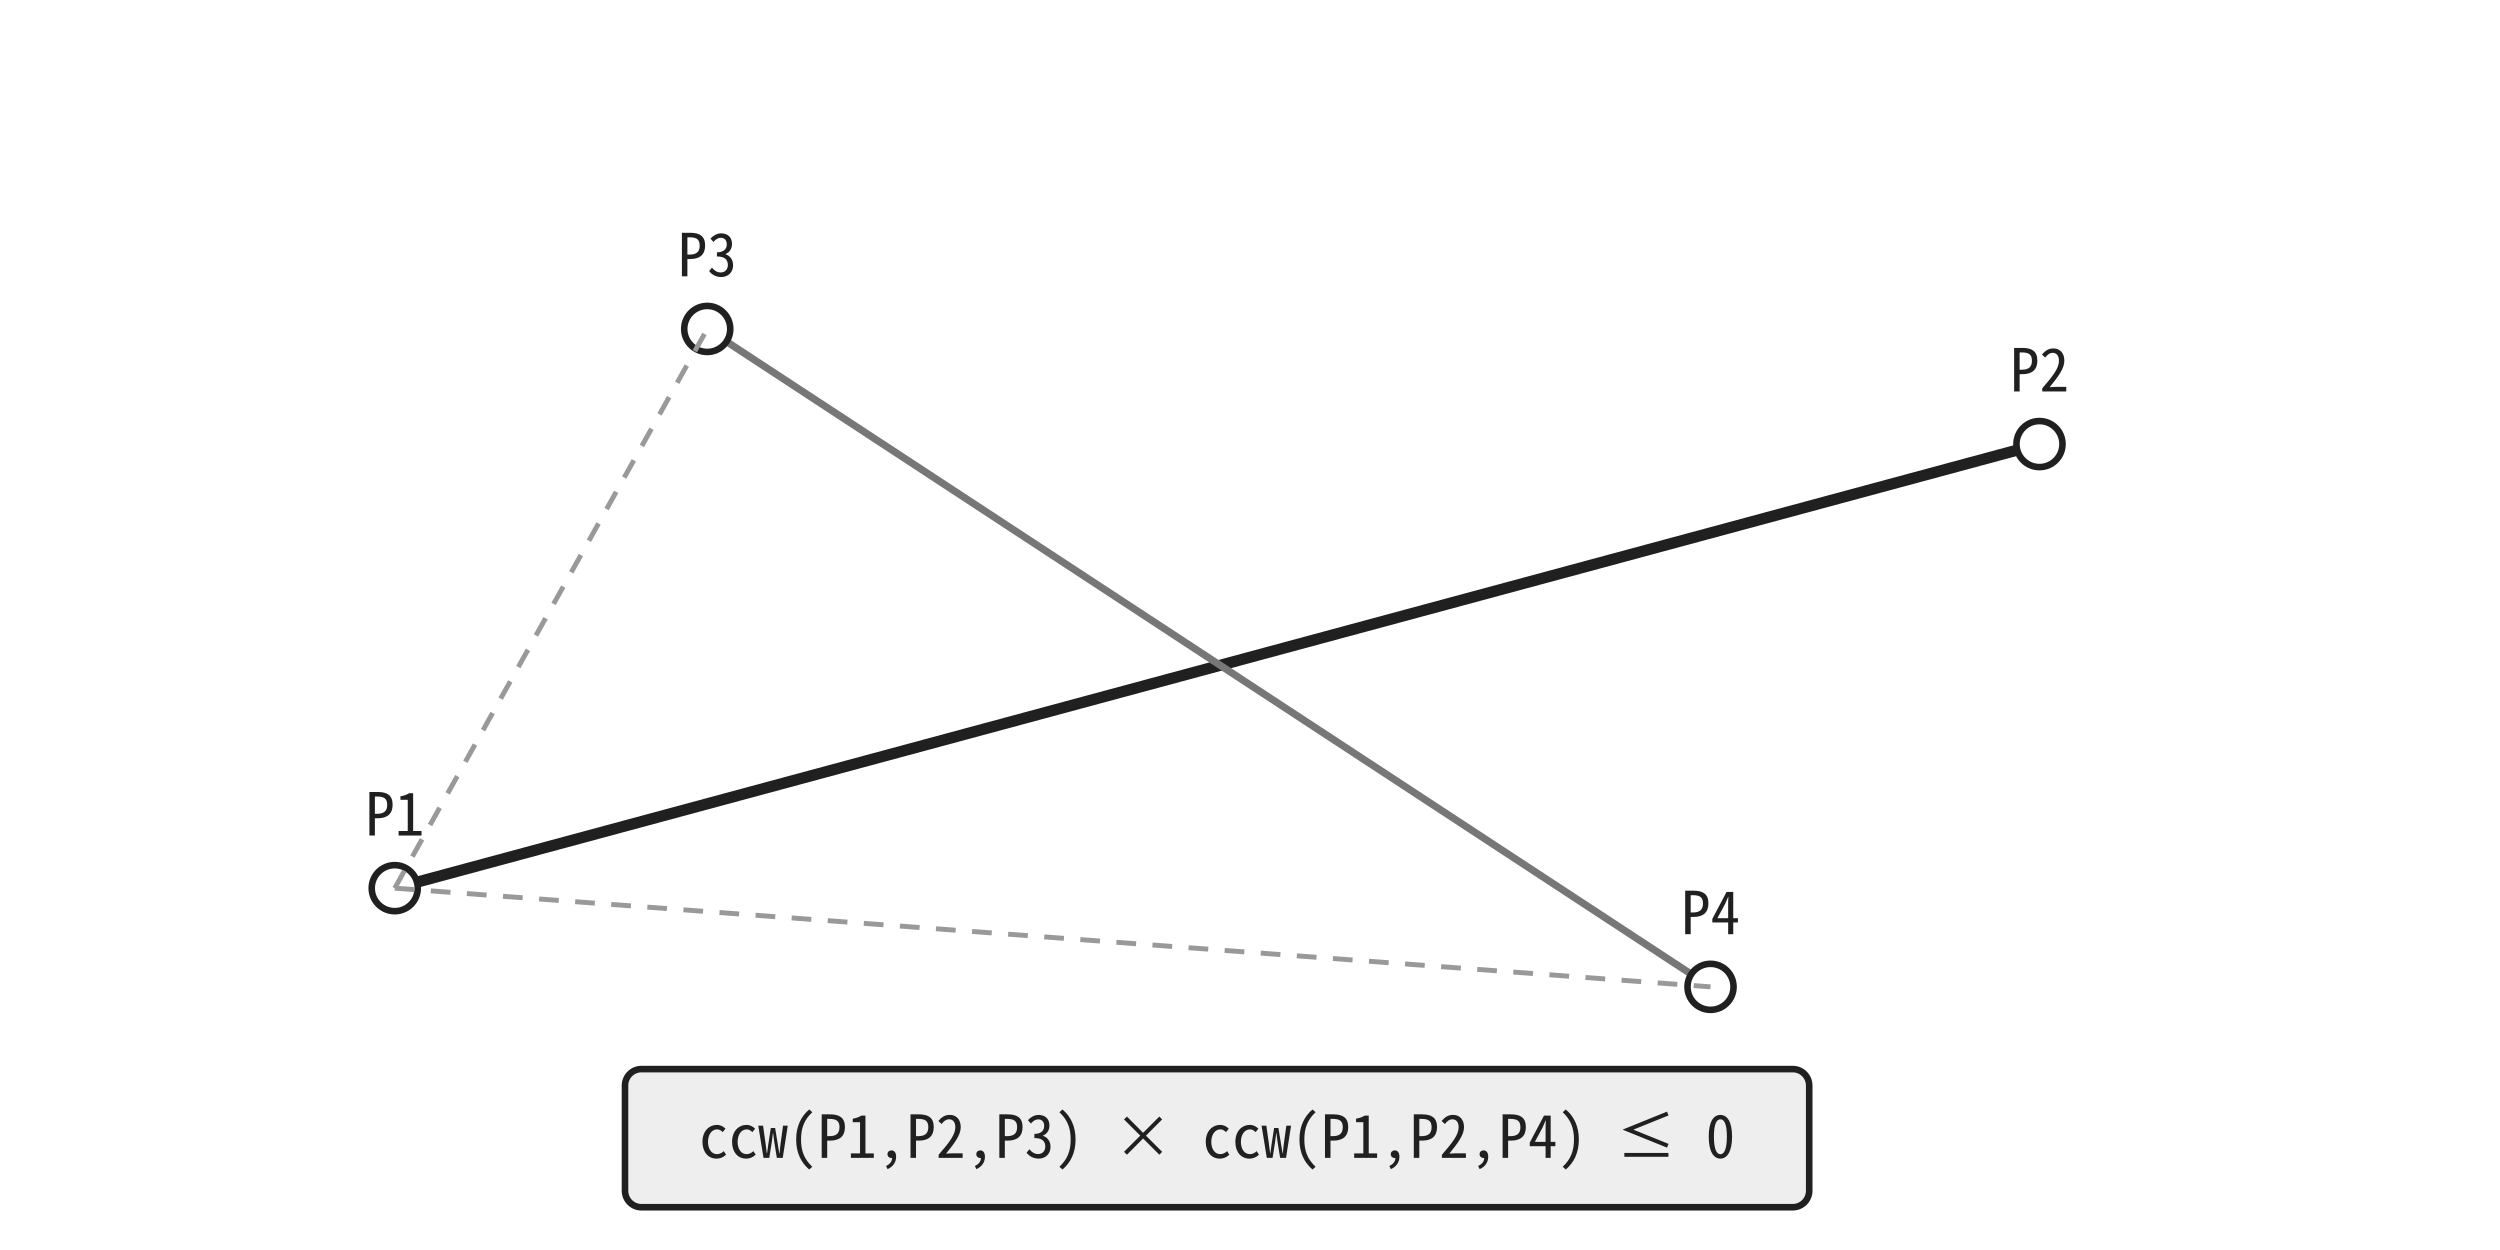
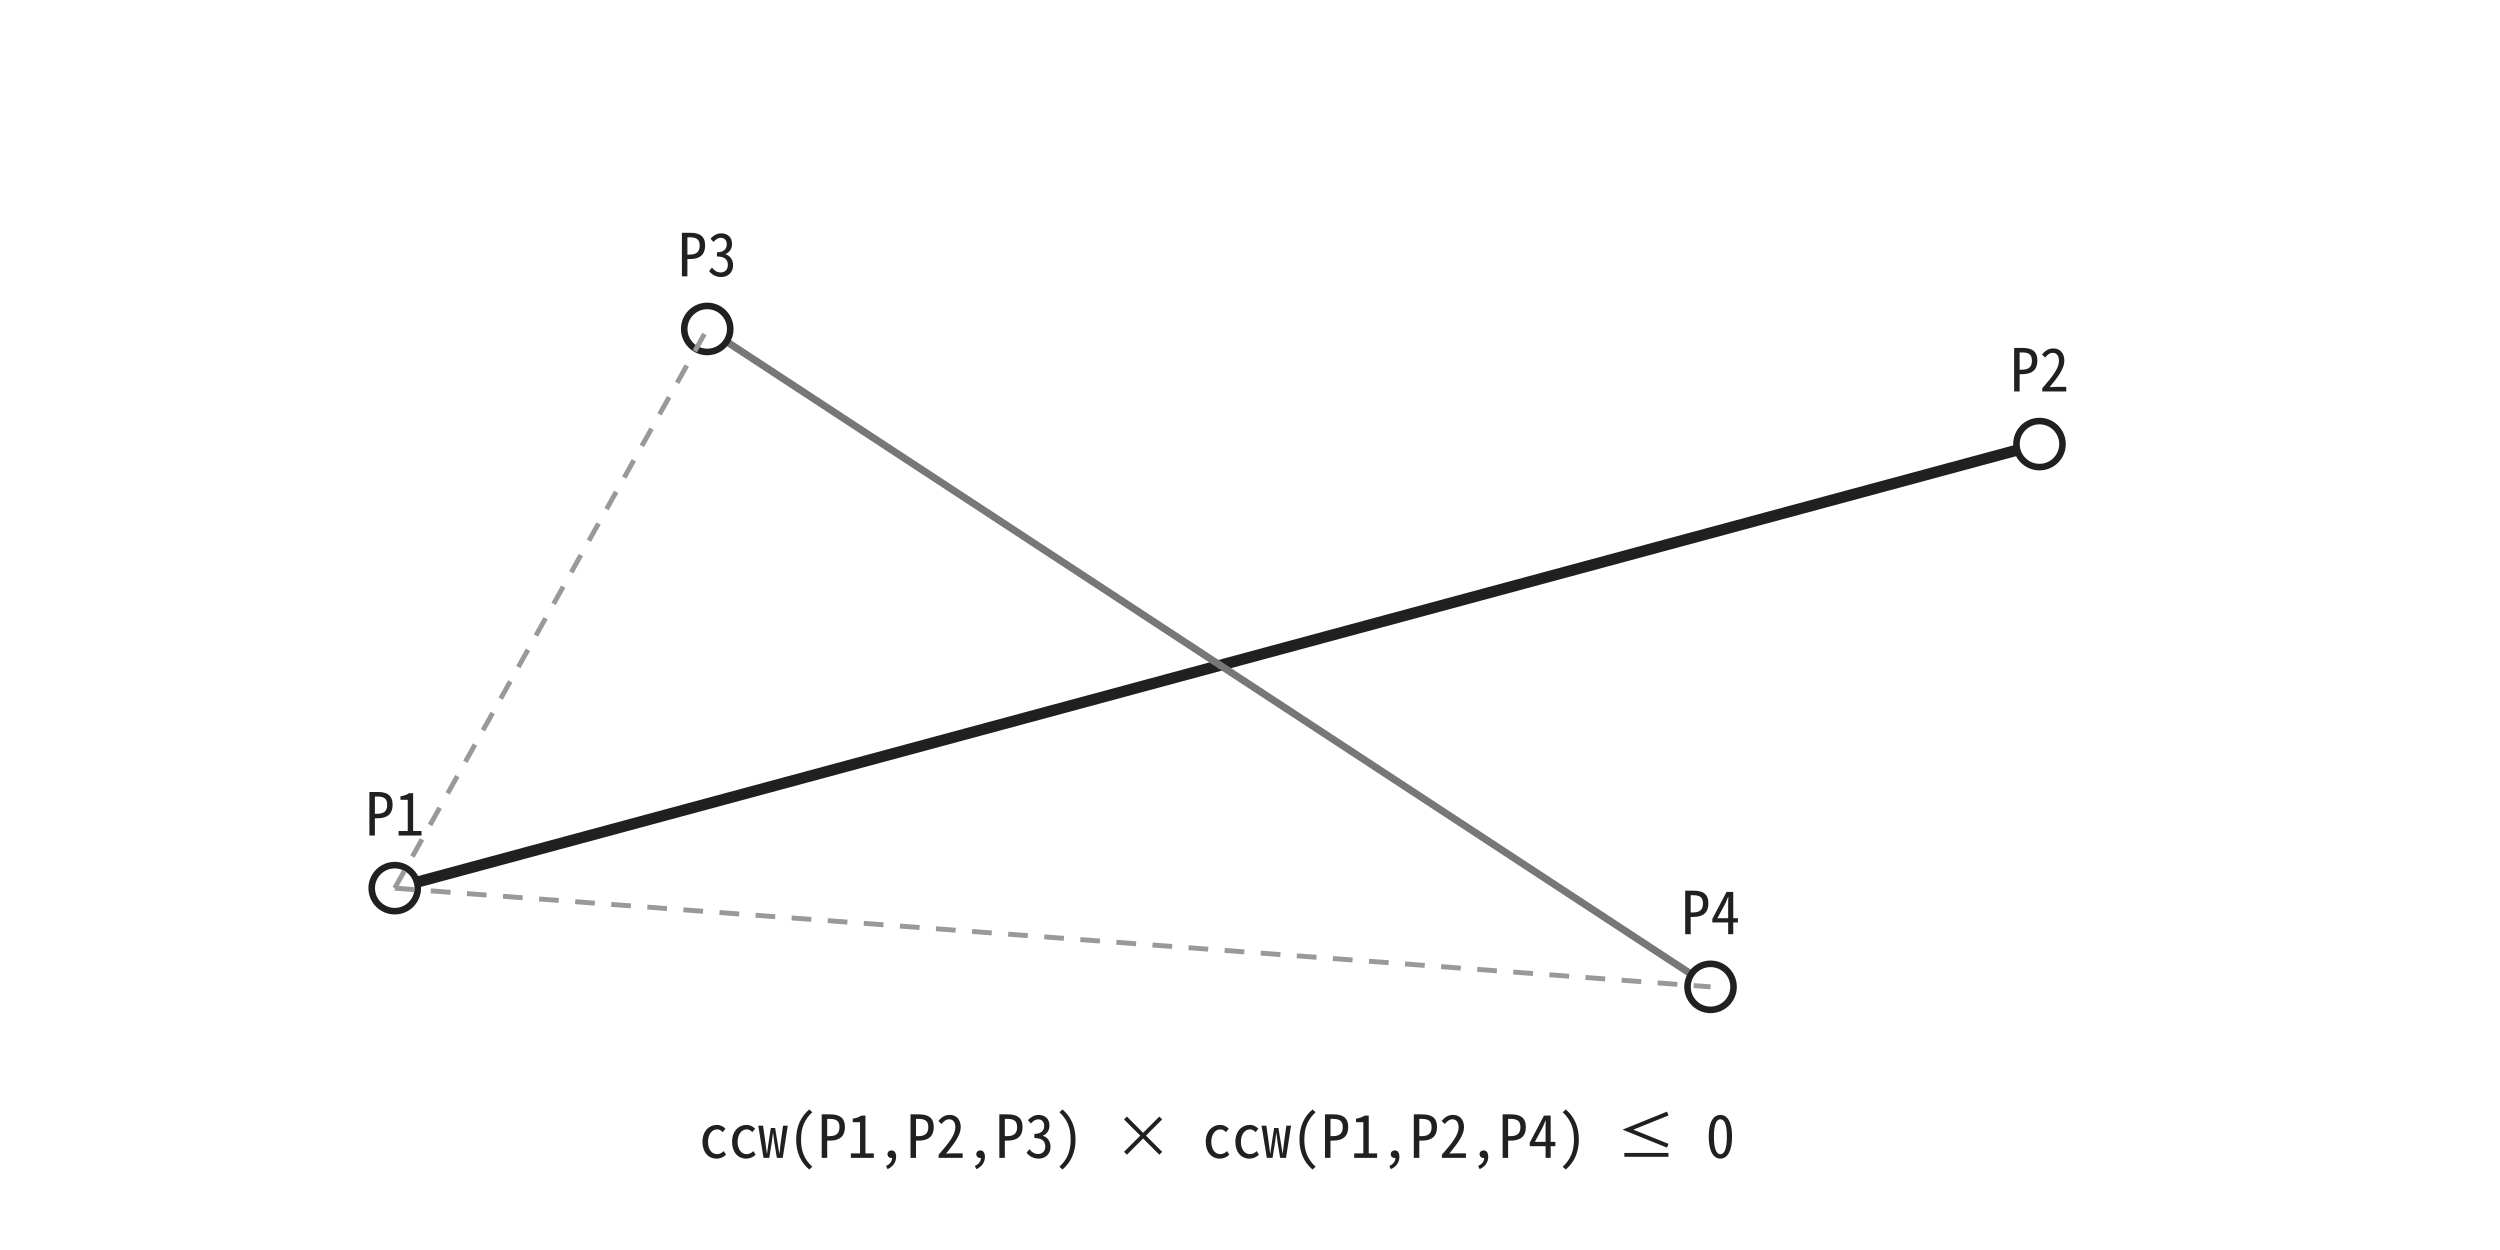
<svg xmlns="http://www.w3.org/2000/svg" width="760" height="380" viewBox="0 0 760 380">
  <rect width="100%" height="100%" fill="white" />
  <style>
text{font-family:"JetBrains Mono","Consolas","Noto Sans Mono CJK KR",monospace;fill:#202020}
.label{font-size:18px}.small{font-size:14px;fill:#555}.tiny{font-size:13px;fill:#555}
.point{fill:white;stroke:#202020;stroke-width:2}
.line{fill:none;stroke:#777;stroke-width:2.2}
.lineHi{fill:none;stroke:#202020;stroke-width:3.4}
.dash{fill:none;stroke:#999;stroke-width:1.5;stroke-dasharray:6 5}
.box{fill:white;stroke:#777;stroke-width:1.2;rx:5}
.boxHi{fill:#eee;stroke:#202020;stroke-width:2;rx:5}
.cell{fill:white;stroke:#777;stroke-width:1.2}.cellHi{fill:#eee;stroke:#202020;stroke-width:2}
.arrow{fill:none;stroke:#202020;stroke-width:1.7;marker-end:url(#arrow)}
</style>
  <defs>
    <marker id="arrow" markerWidth="9" markerHeight="9" refX="7" refY="3" orient="auto">
      <path d="M0,0 L0,6 L8,3 z" fill="#202020" />
    </marker>
  </defs>
  <line x1="120" y1="270" x2="620" y2="135" class="lineHi" />
  <line x1="215" y1="100" x2="520" y2="300" class="line" />
  <circle cx="120" cy="270" r="7" class="point" />
  <text x="120" y="254" text-anchor="middle" class="label">P1</text>
  <circle cx="620" cy="135" r="7" class="point" />
  <text x="620" y="119" text-anchor="middle" class="label">P2</text>
  <circle cx="215" cy="100" r="7" class="point" />
  <text x="215" y="84" text-anchor="middle" class="label">P3</text>
  <circle cx="520" cy="300" r="7" class="point" />
  <text x="520" y="284" text-anchor="middle" class="label">P4</text>
  <line x1="120" y1="270" x2="215" y2="100" class="dash" />
  <line x1="120" y1="270" x2="520" y2="300" class="dash" />
-   <rect x="190" y="325" width="360" height="42" class="boxHi" />
  <text x="370.0" y="352.0" text-anchor="middle" class="label">ccw(P1,P2,P3) × ccw(P1,P2,P4) ≤ 0</text>
</svg>
